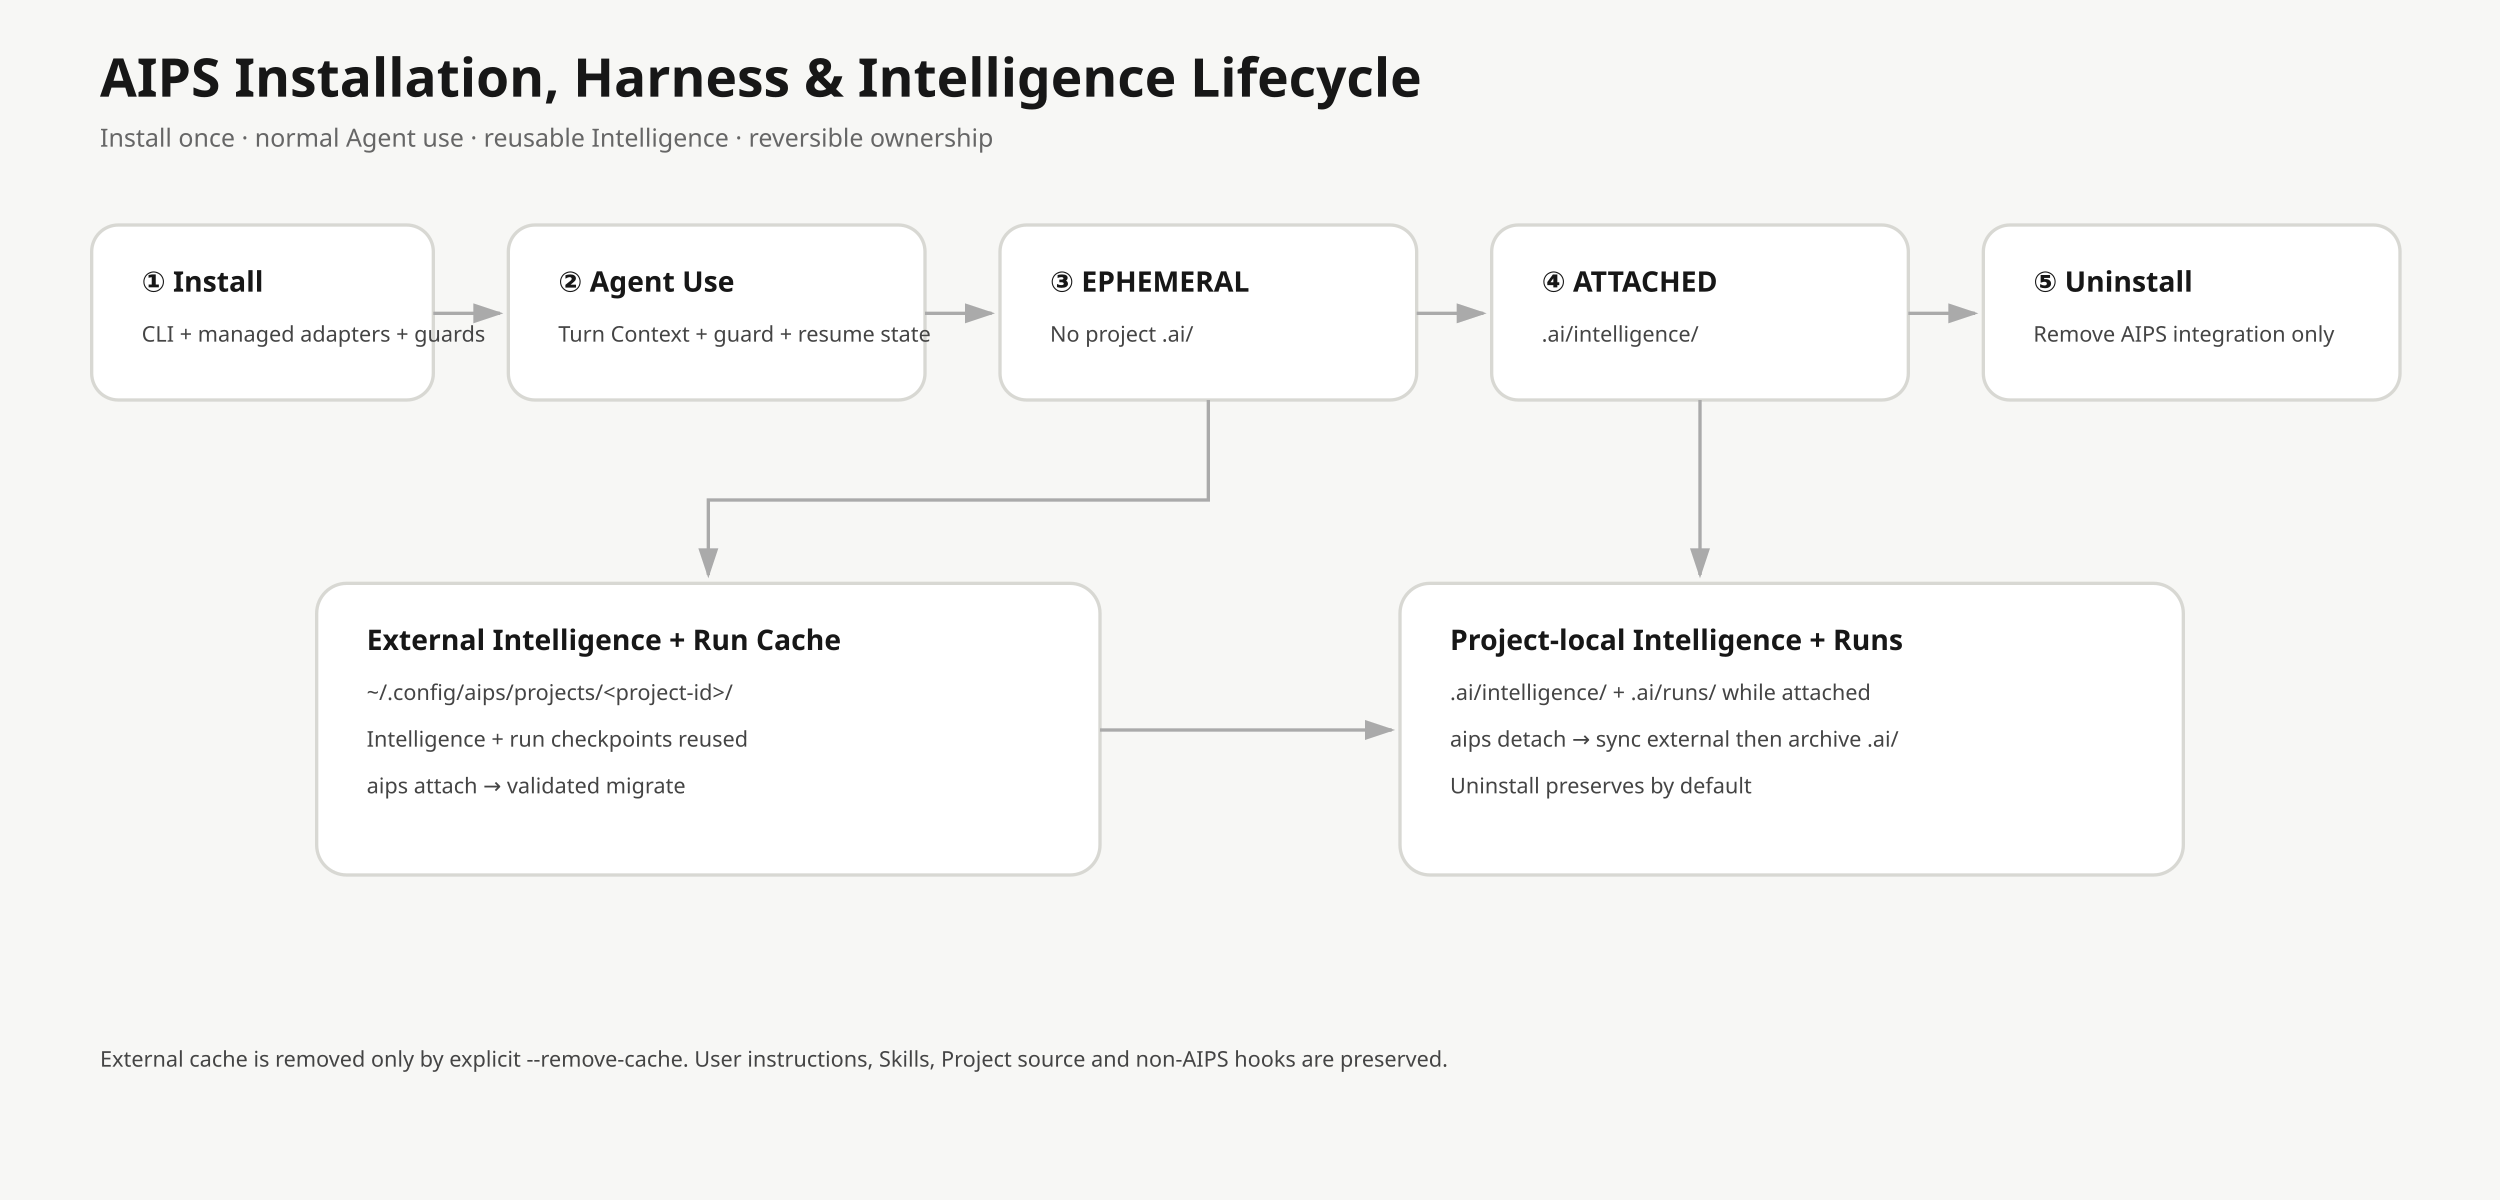
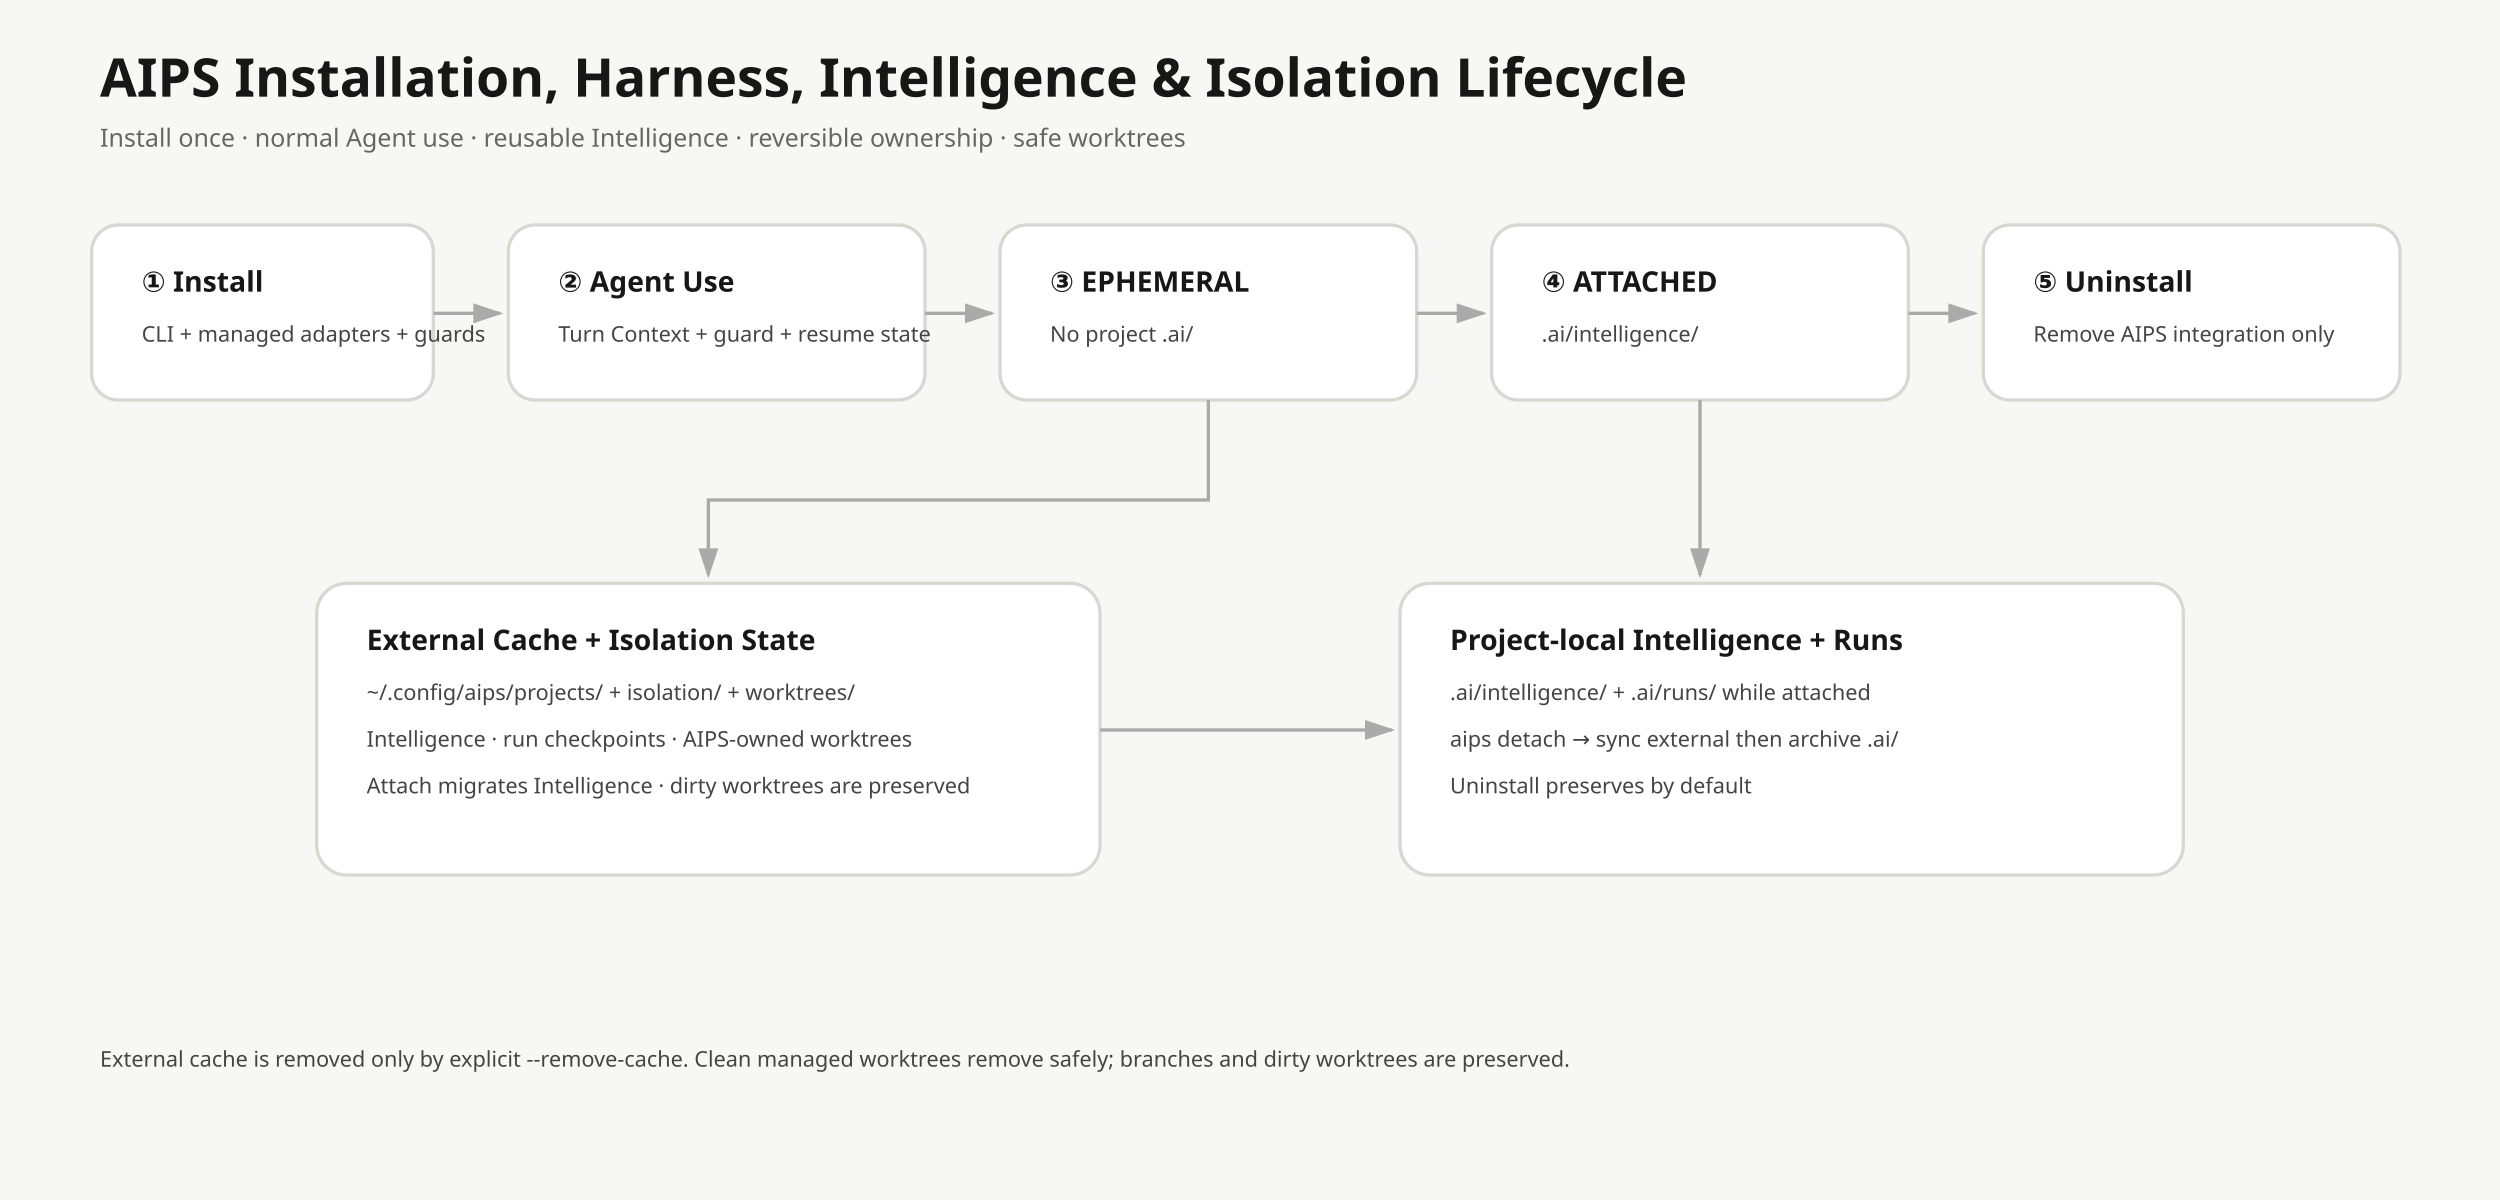
<svg xmlns="http://www.w3.org/2000/svg" width="1500" height="720" viewBox="0 0 1500 720">
  <rect width="1500" height="720" fill="#f7f7f5" />
  <style>.title{font:700 32px system-ui,sans-serif;fill:#171717}.sub{font:400 15px system-ui,sans-serif;fill:#666}.h{font:700 17px system-ui,sans-serif;fill:#171717}.t{font:400 13px system-ui,sans-serif;fill:#444}.box{fill:#fff;stroke:#d8d8d3;stroke-width:2}.line{stroke:#aaa;stroke-width:2;fill:none;marker-end:url(#a)}</style>
  <defs>
    <marker id="a" markerWidth="10" markerHeight="10" refX="8" refY="3" orient="auto">
      <path d="M0,0 L0,6 L9,3 z" fill="#aaa" />
    </marker>
  </defs>
-   <text x="60" y="58" class="title">AIPS Installation, Harness &amp; Intelligence Lifecycle</text>
-   <text x="60" y="88" class="sub">Install once · normal Agent use · reusable Intelligence · reversible ownership</text>
+   <text x="60" y="58" class="title">AIPS Installation, Harness, Intelligence &amp; Isolation Lifecycle</text>
+   <text x="60" y="88" class="sub">Install once · normal Agent use · reusable Intelligence · reversible ownership · safe worktrees</text>
  <rect x="55" y="135" width="205" height="105" rx="16" class="box" />
  <text x="85" y="175" class="h">① Install</text>
  <text x="85" y="205" class="t">CLI + managed adapters + guards</text>
  <rect x="305" y="135" width="250" height="105" rx="16" class="box" />
  <text x="335" y="175" class="h">② Agent Use</text>
  <text x="335" y="205" class="t">Turn Context + guard + resume state</text>
  <rect x="600" y="135" width="250" height="105" rx="16" class="box" />
  <text x="630" y="175" class="h">③ EPHEMERAL</text>
  <text x="630" y="205" class="t">No project .ai/</text>
  <rect x="895" y="135" width="250" height="105" rx="16" class="box" />
  <text x="925" y="175" class="h">④ ATTACHED</text>
  <text x="925" y="205" class="t">.ai/intelligence/</text>
  <rect x="1190" y="135" width="250" height="105" rx="16" class="box" />
  <text x="1220" y="175" class="h">⑤ Uninstall</text>
  <text x="1220" y="205" class="t">Remove AIPS integration only</text>
  <path d="M260 188 L300 188" class="line" />
  <path d="M555 188 L595 188" class="line" />
  <path d="M850 188 L890 188" class="line" />
  <path d="M1145 188 L1185 188" class="line" />
  <rect x="190" y="350" width="470" height="175" rx="18" class="box" />
-   <text x="220" y="390" class="h">External Intelligence + Run Cache</text>
-   <text x="220" y="420" class="t">~/.config/aips/projects/&lt;project-id&gt;/</text>
-   <text x="220" y="448" class="t">Intelligence + run checkpoints reused</text>
-   <text x="220" y="476" class="t">aips attach → validated migrate</text>
+   <text x="220" y="390" class="h">External Cache + Isolation State</text>
+   <text x="220" y="420" class="t">~/.config/aips/projects/ + isolation/ + worktrees/</text>
+   <text x="220" y="448" class="t">Intelligence · run checkpoints · AIPS-owned worktrees</text>
+   <text x="220" y="476" class="t">Attach migrates Intelligence · dirty worktrees are preserved</text>
  <rect x="840" y="350" width="470" height="175" rx="18" class="box" />
  <text x="870" y="390" class="h">Project-local Intelligence + Runs</text>
  <text x="870" y="420" class="t">.ai/intelligence/ + .ai/runs/ while attached</text>
  <text x="870" y="448" class="t">aips detach → sync external then archive .ai/</text>
  <text x="870" y="476" class="t">Uninstall preserves by default</text>
  <path d="M725 240 L725 300 L425 300 L425 345" class="line" />
  <path d="M1020 240 L1020 345" class="line" />
  <path d="M660 438 L835 438" class="line" />
-   <text x="60" y="640" class="t">External cache is removed only by explicit --remove-cache. User instructions, Skills, Project source and non-AIPS hooks are preserved.</text>
+   <text x="60" y="640" class="t">External cache is removed only by explicit --remove-cache. Clean managed worktrees remove safely; branches and dirty worktrees are preserved.</text>
</svg>
